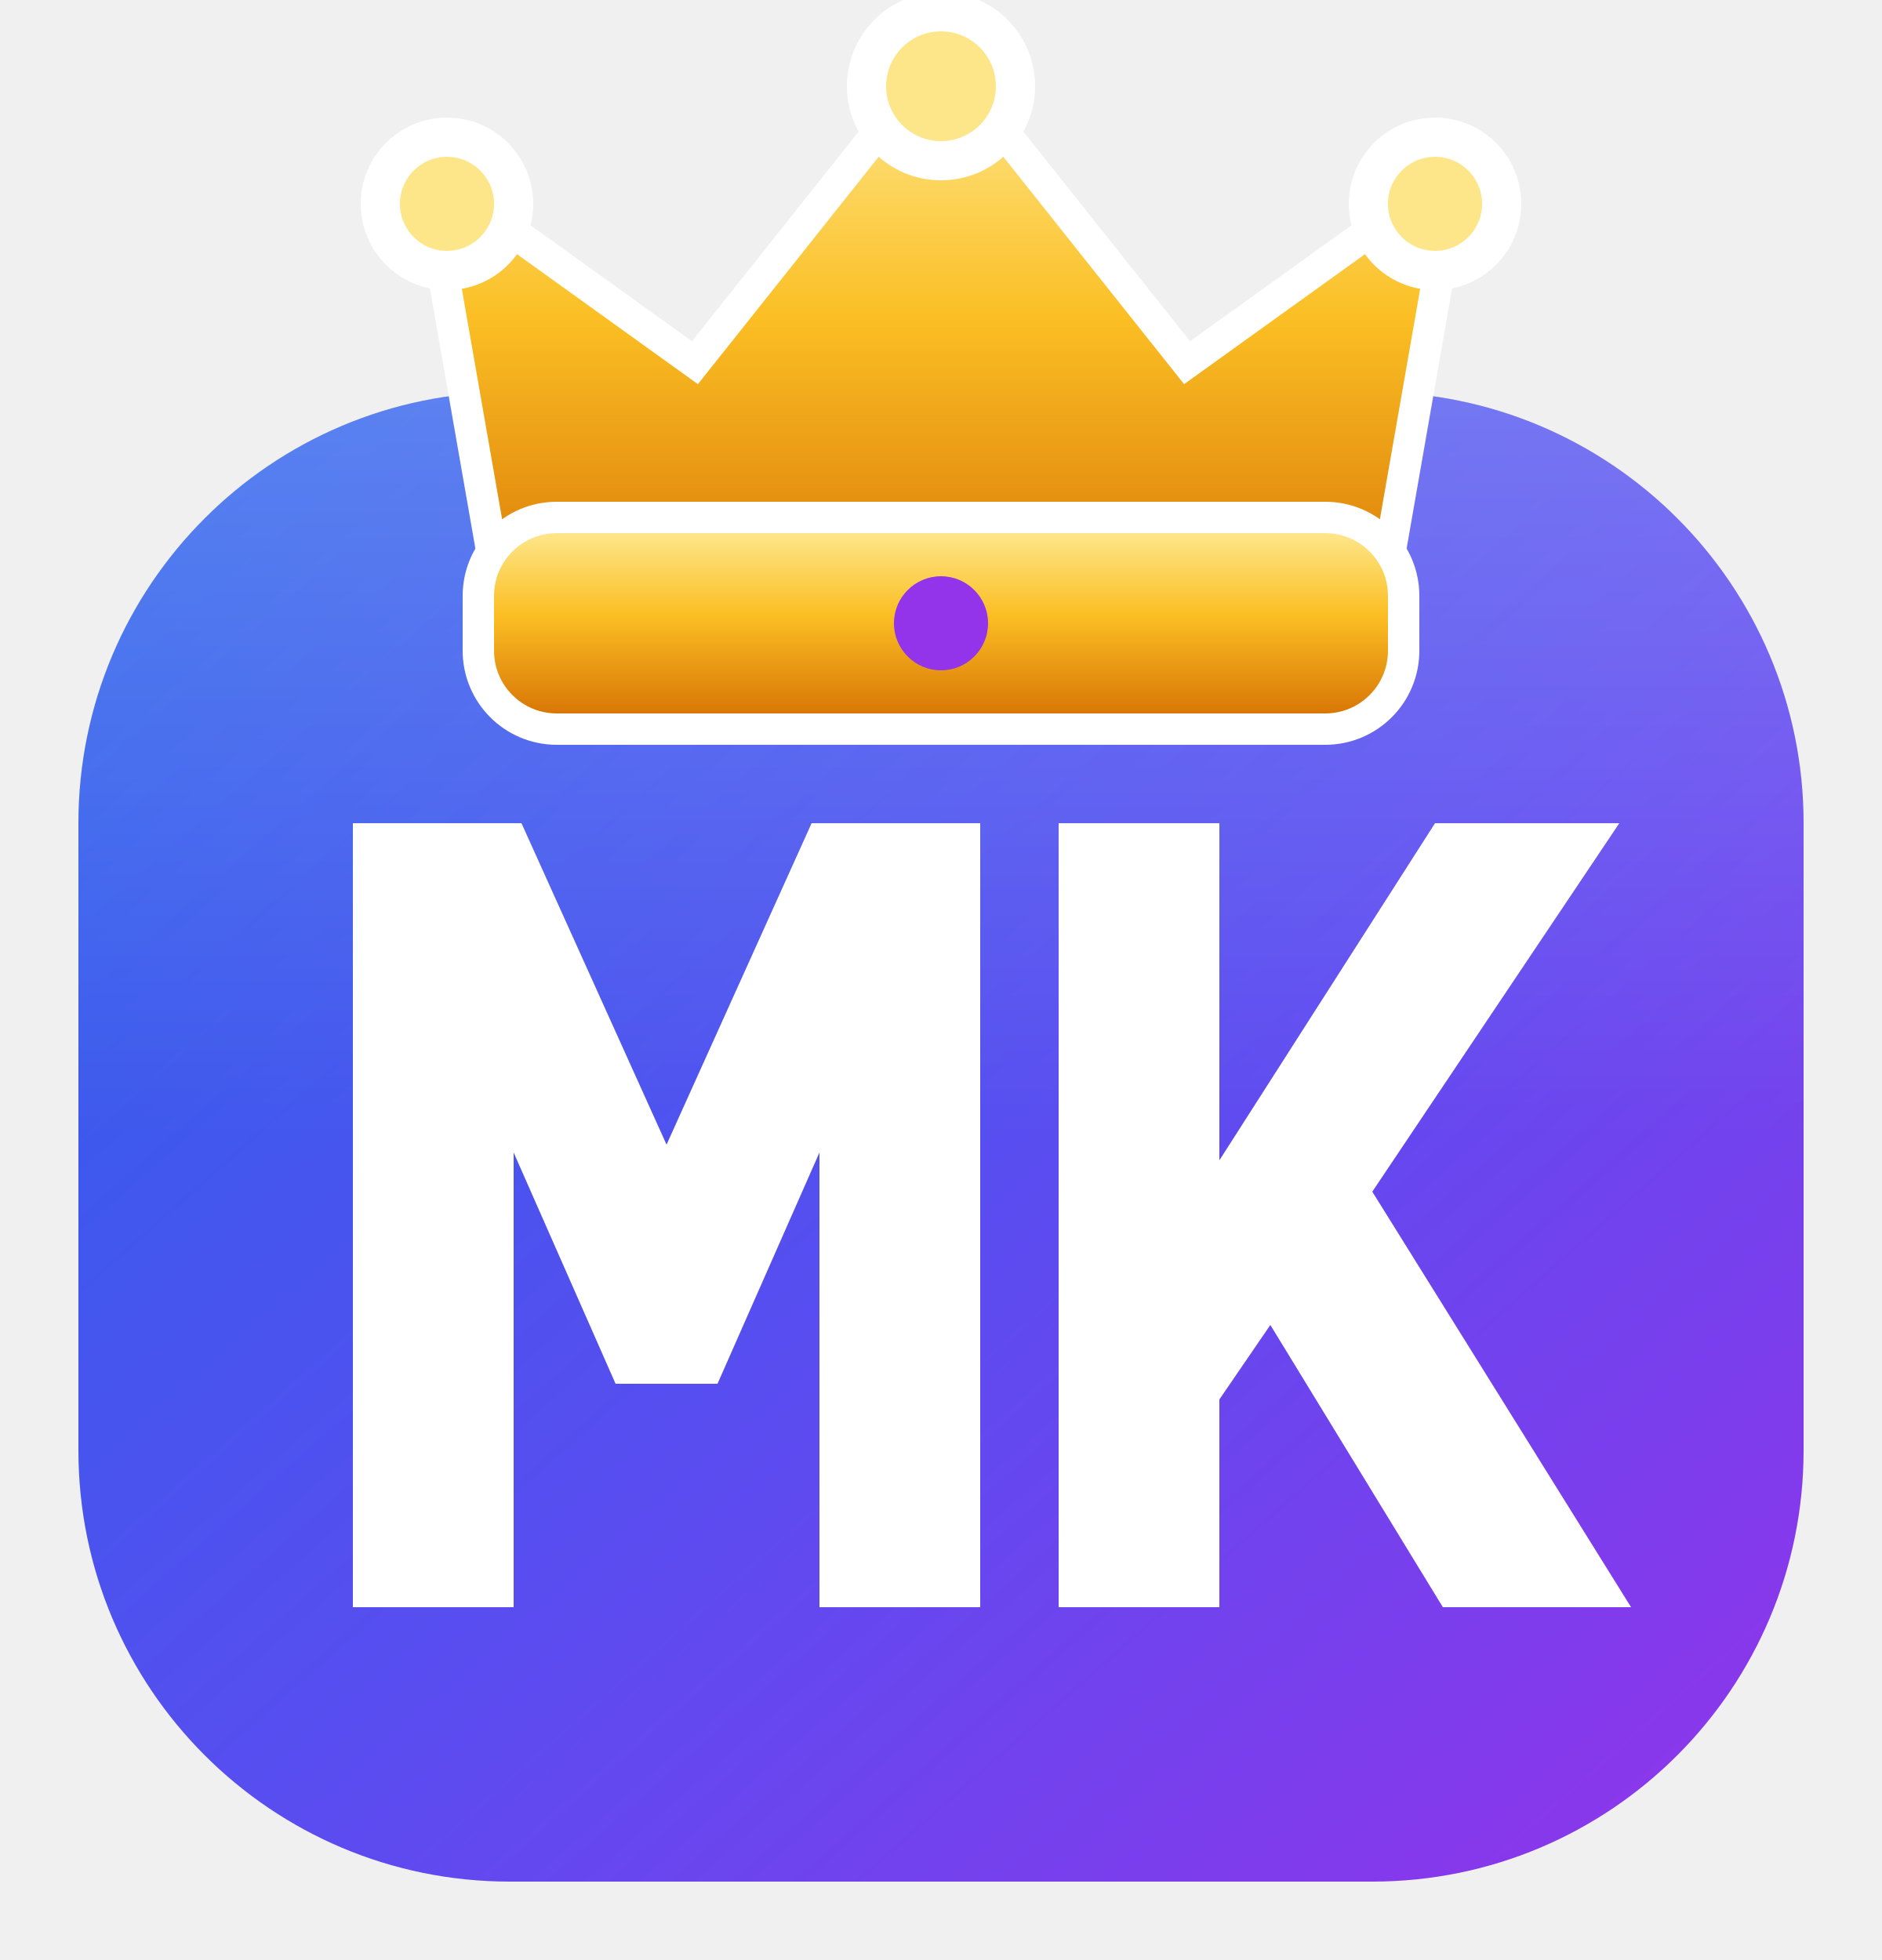
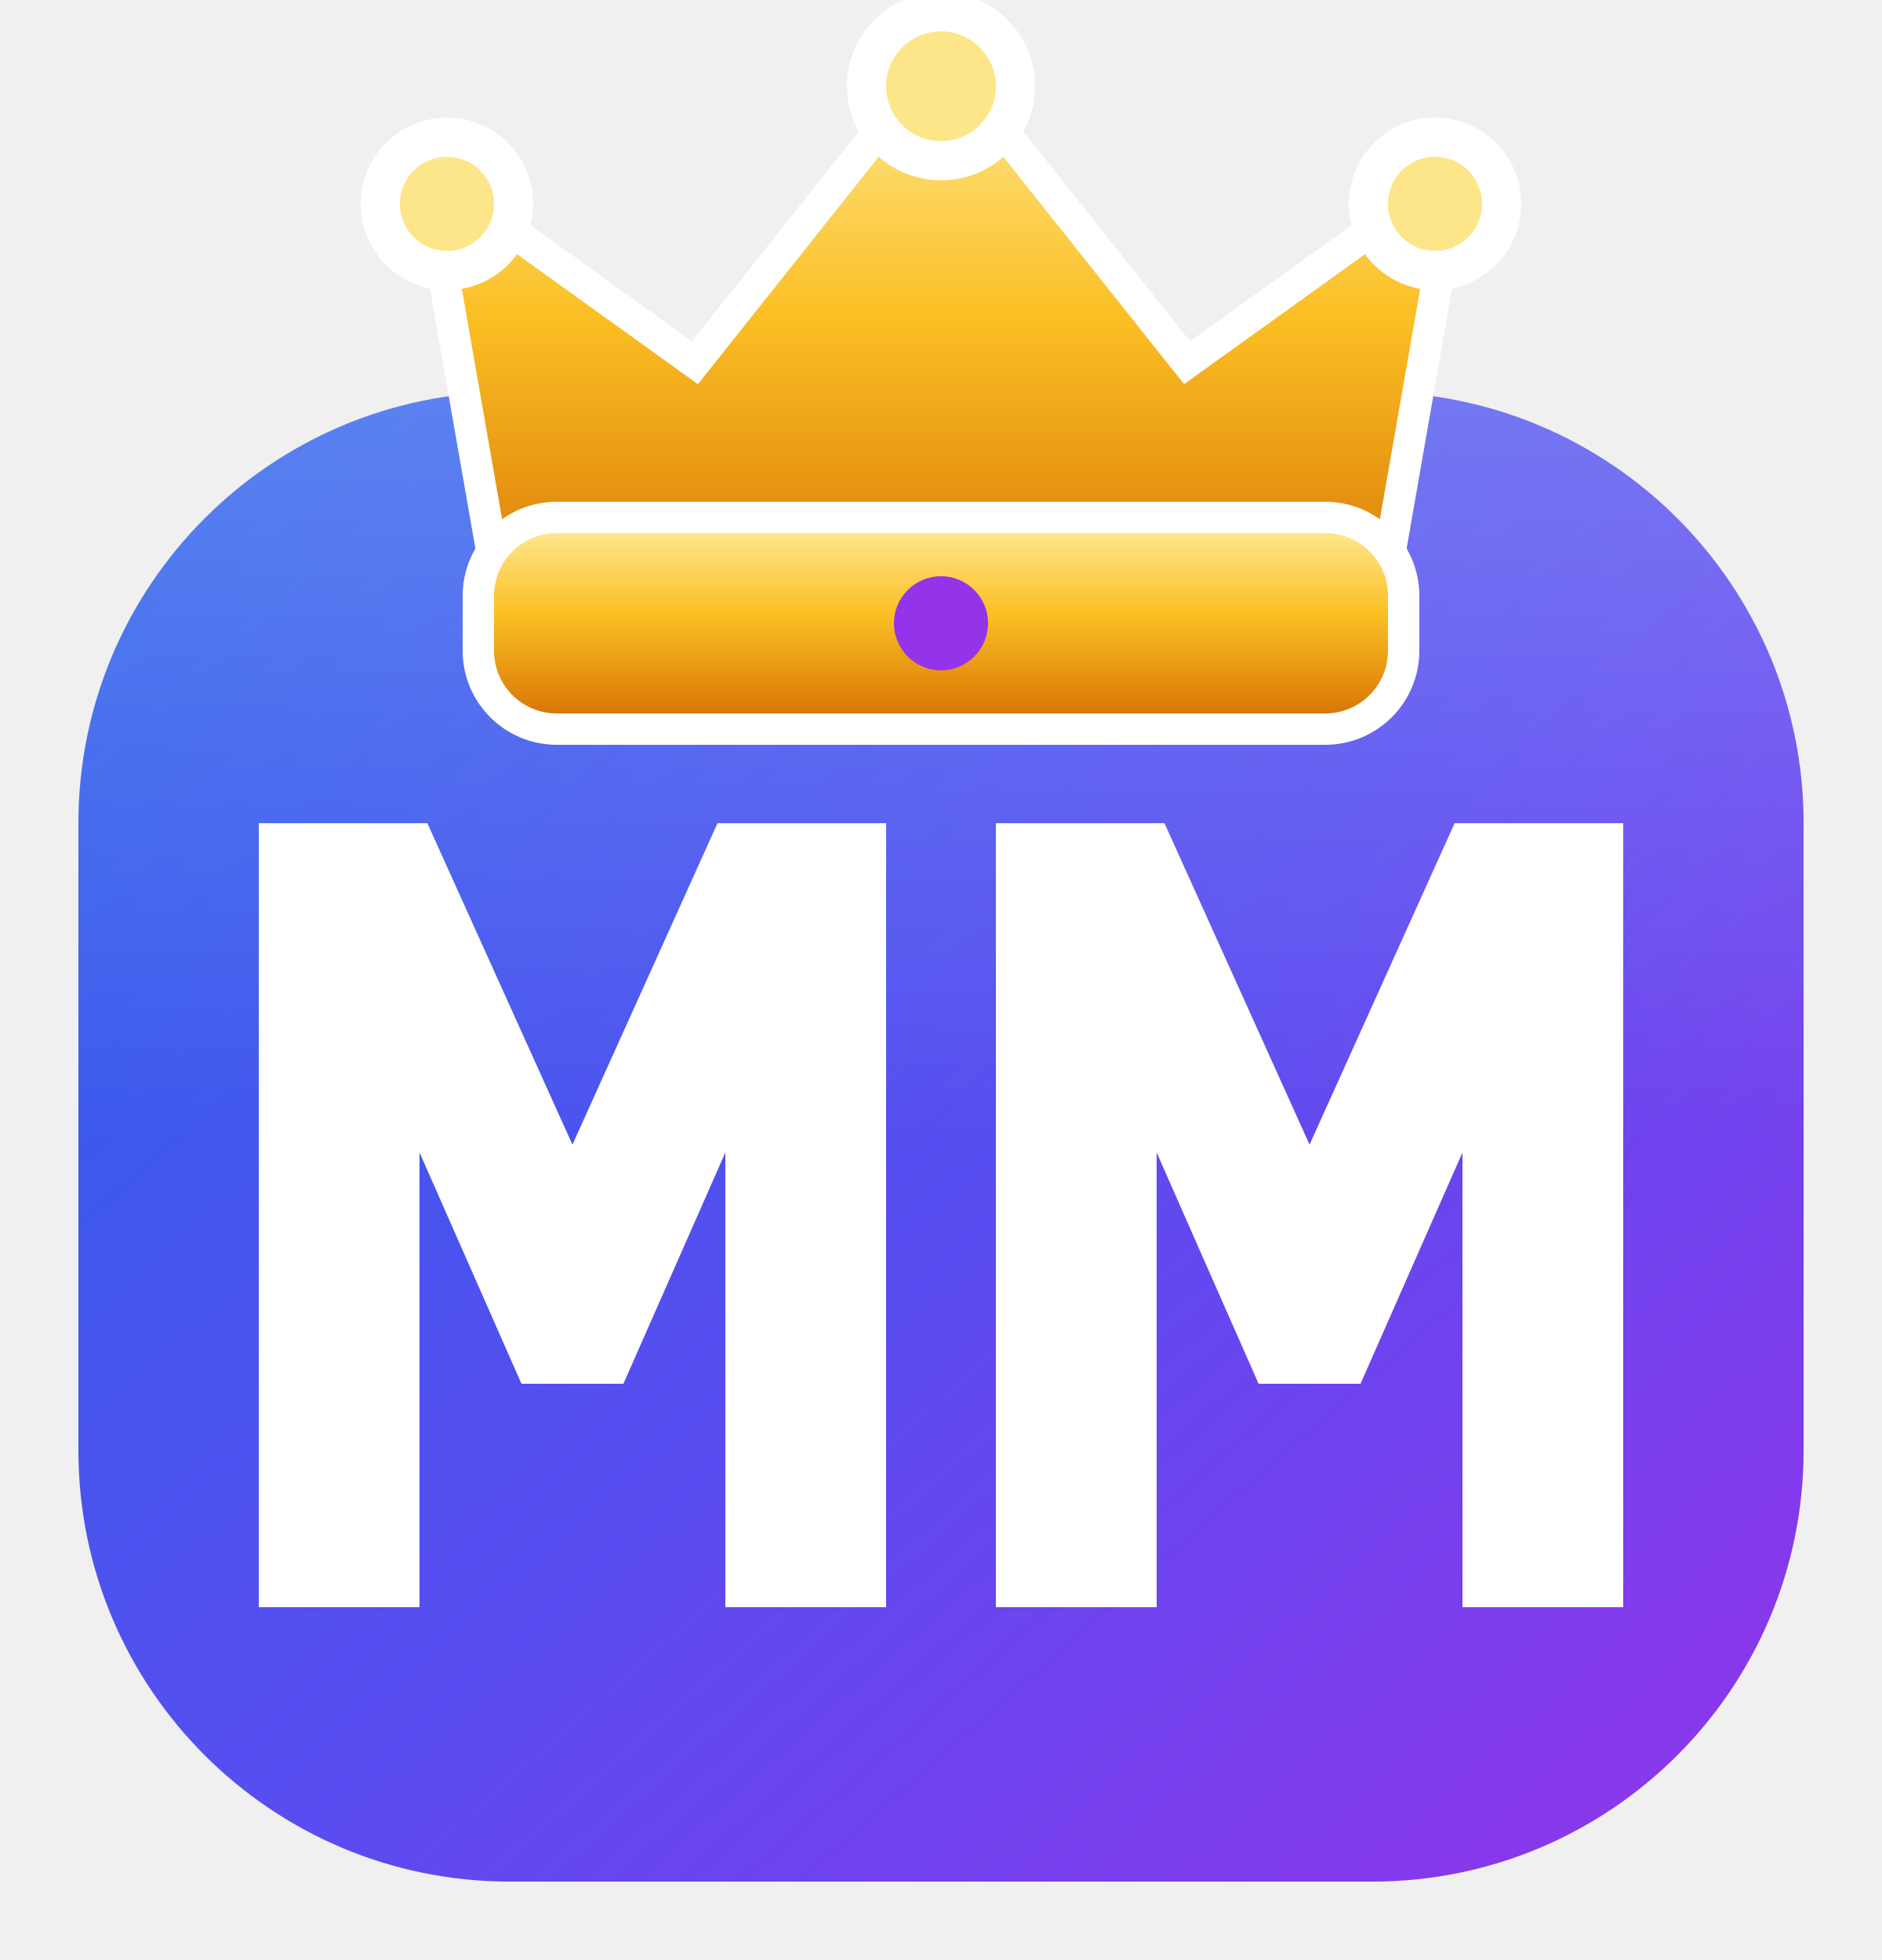
<svg xmlns="http://www.w3.org/2000/svg" viewBox="0 0 48 50" width="48" height="50">
  <defs>
    <linearGradient id="mkTile" x1="0" y1="0" x2="1" y2="1">
      <stop offset="0" stop-color="#2563eb" />
      <stop offset=".55" stop-color="#5b4cf0" />
      <stop offset="1" stop-color="#9333ea" />
    </linearGradient>
    <linearGradient id="mkGold" x1="0" y1="0" x2="0" y2="1">
      <stop offset="0" stop-color="#fde68a" />
      <stop offset=".45" stop-color="#fbbf24" />
      <stop offset="1" stop-color="#d97706" />
    </linearGradient>
    <linearGradient id="mkShine" x1="0" y1="0" x2="0" y2="1">
      <stop offset="0" stop-color="#fff" stop-opacity=".22" />
      <stop offset=".5" stop-color="#fff" stop-opacity="0" />
    </linearGradient>
  </defs>
  <rect x="2" y="10" width="44" height="38" rx="11" fill="url(#mkTile)" />
  <rect x="2" y="10" width="44" height="38" rx="11" fill="url(#mkShine)" />
-   <path fill="#fff" d="M9 41V21h4.3l3.7 8.2 3.7-8.2H25v20h-4.1v-11.6l-2.6 5.9h-2.6l-2.6-5.9V41z" />
-   <path fill="#fff" d="M27 21h4.1v8.6L36.6 21h4.7l-6.3 9.4L41.6 41h-4.8l-4.4-7.2-1.3 1.9V41H27z" />
+   <path fill="#fff" transform="translate(-2.4 0)" d="M9 41V21h4.3l3.7 8.2 3.7-8.2H25v20h-4.1v-11.6l-2.6 5.9h-2.6l-2.6-5.9V41z" />
+   <path fill="#fff" transform="translate(16.4 0)" d="M9 41V21h4.3l3.7 8.2 3.7-8.2H25v20h-4.1v-11.6l-2.6 5.9h-2.6l-2.6-5.9V41z" />
  <g stroke="#fff" stroke-width="1.6" stroke-linejoin="round" paint-order="stroke">
    <path fill="url(#mkGold)" d="M13.2 15.5 11.4 5.2l6.4 4.6L24 2l6.2 7.8 6.4-4.6-1.8 10.3z" />
    <rect x="12.6" y="13.6" width="22.8" height="4.6" rx="1.6" fill="url(#mkGold)" />
  </g>
  <circle cx="11.4" cy="5.2" r="1.7" fill="#fde68a" stroke="#fff" stroke-width="1" />
  <circle cx="24" cy="2.2" r="1.9" fill="#fde68a" stroke="#fff" stroke-width="1" />
  <circle cx="36.6" cy="5.2" r="1.7" fill="#fde68a" stroke="#fff" stroke-width="1" />
  <circle cx="24" cy="15.9" r="1.2" fill="#9333ea" />
</svg>
